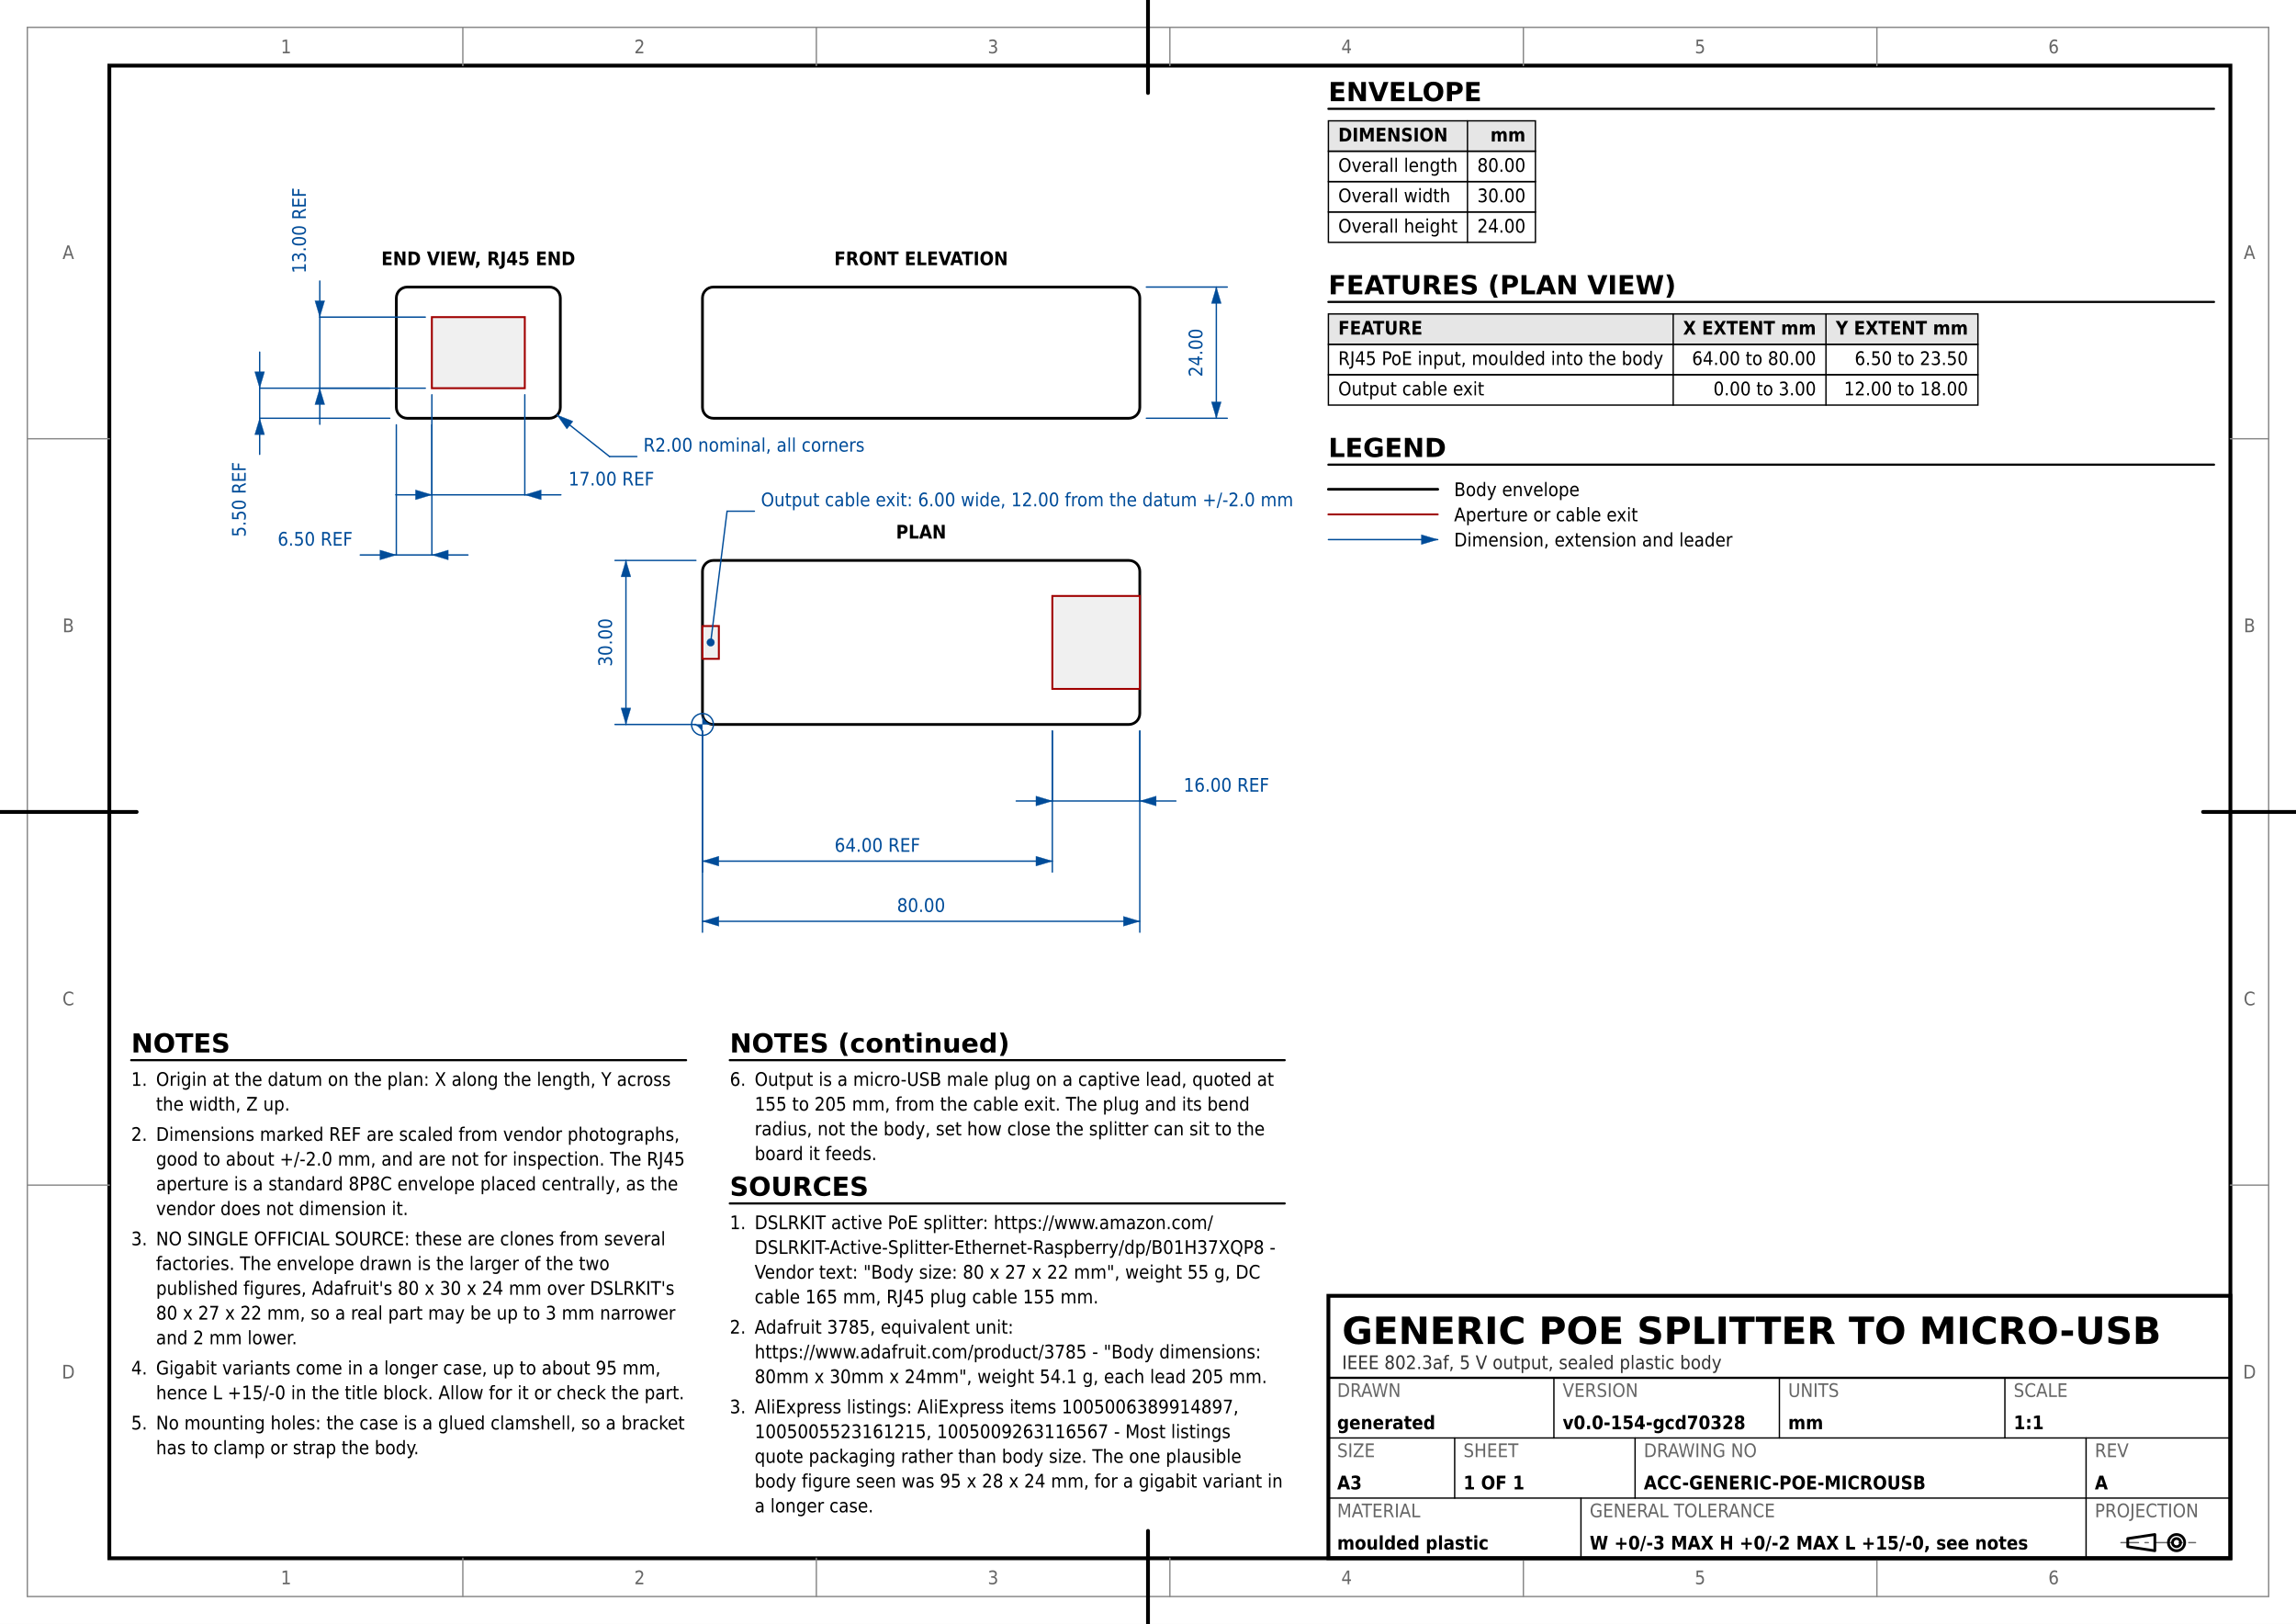
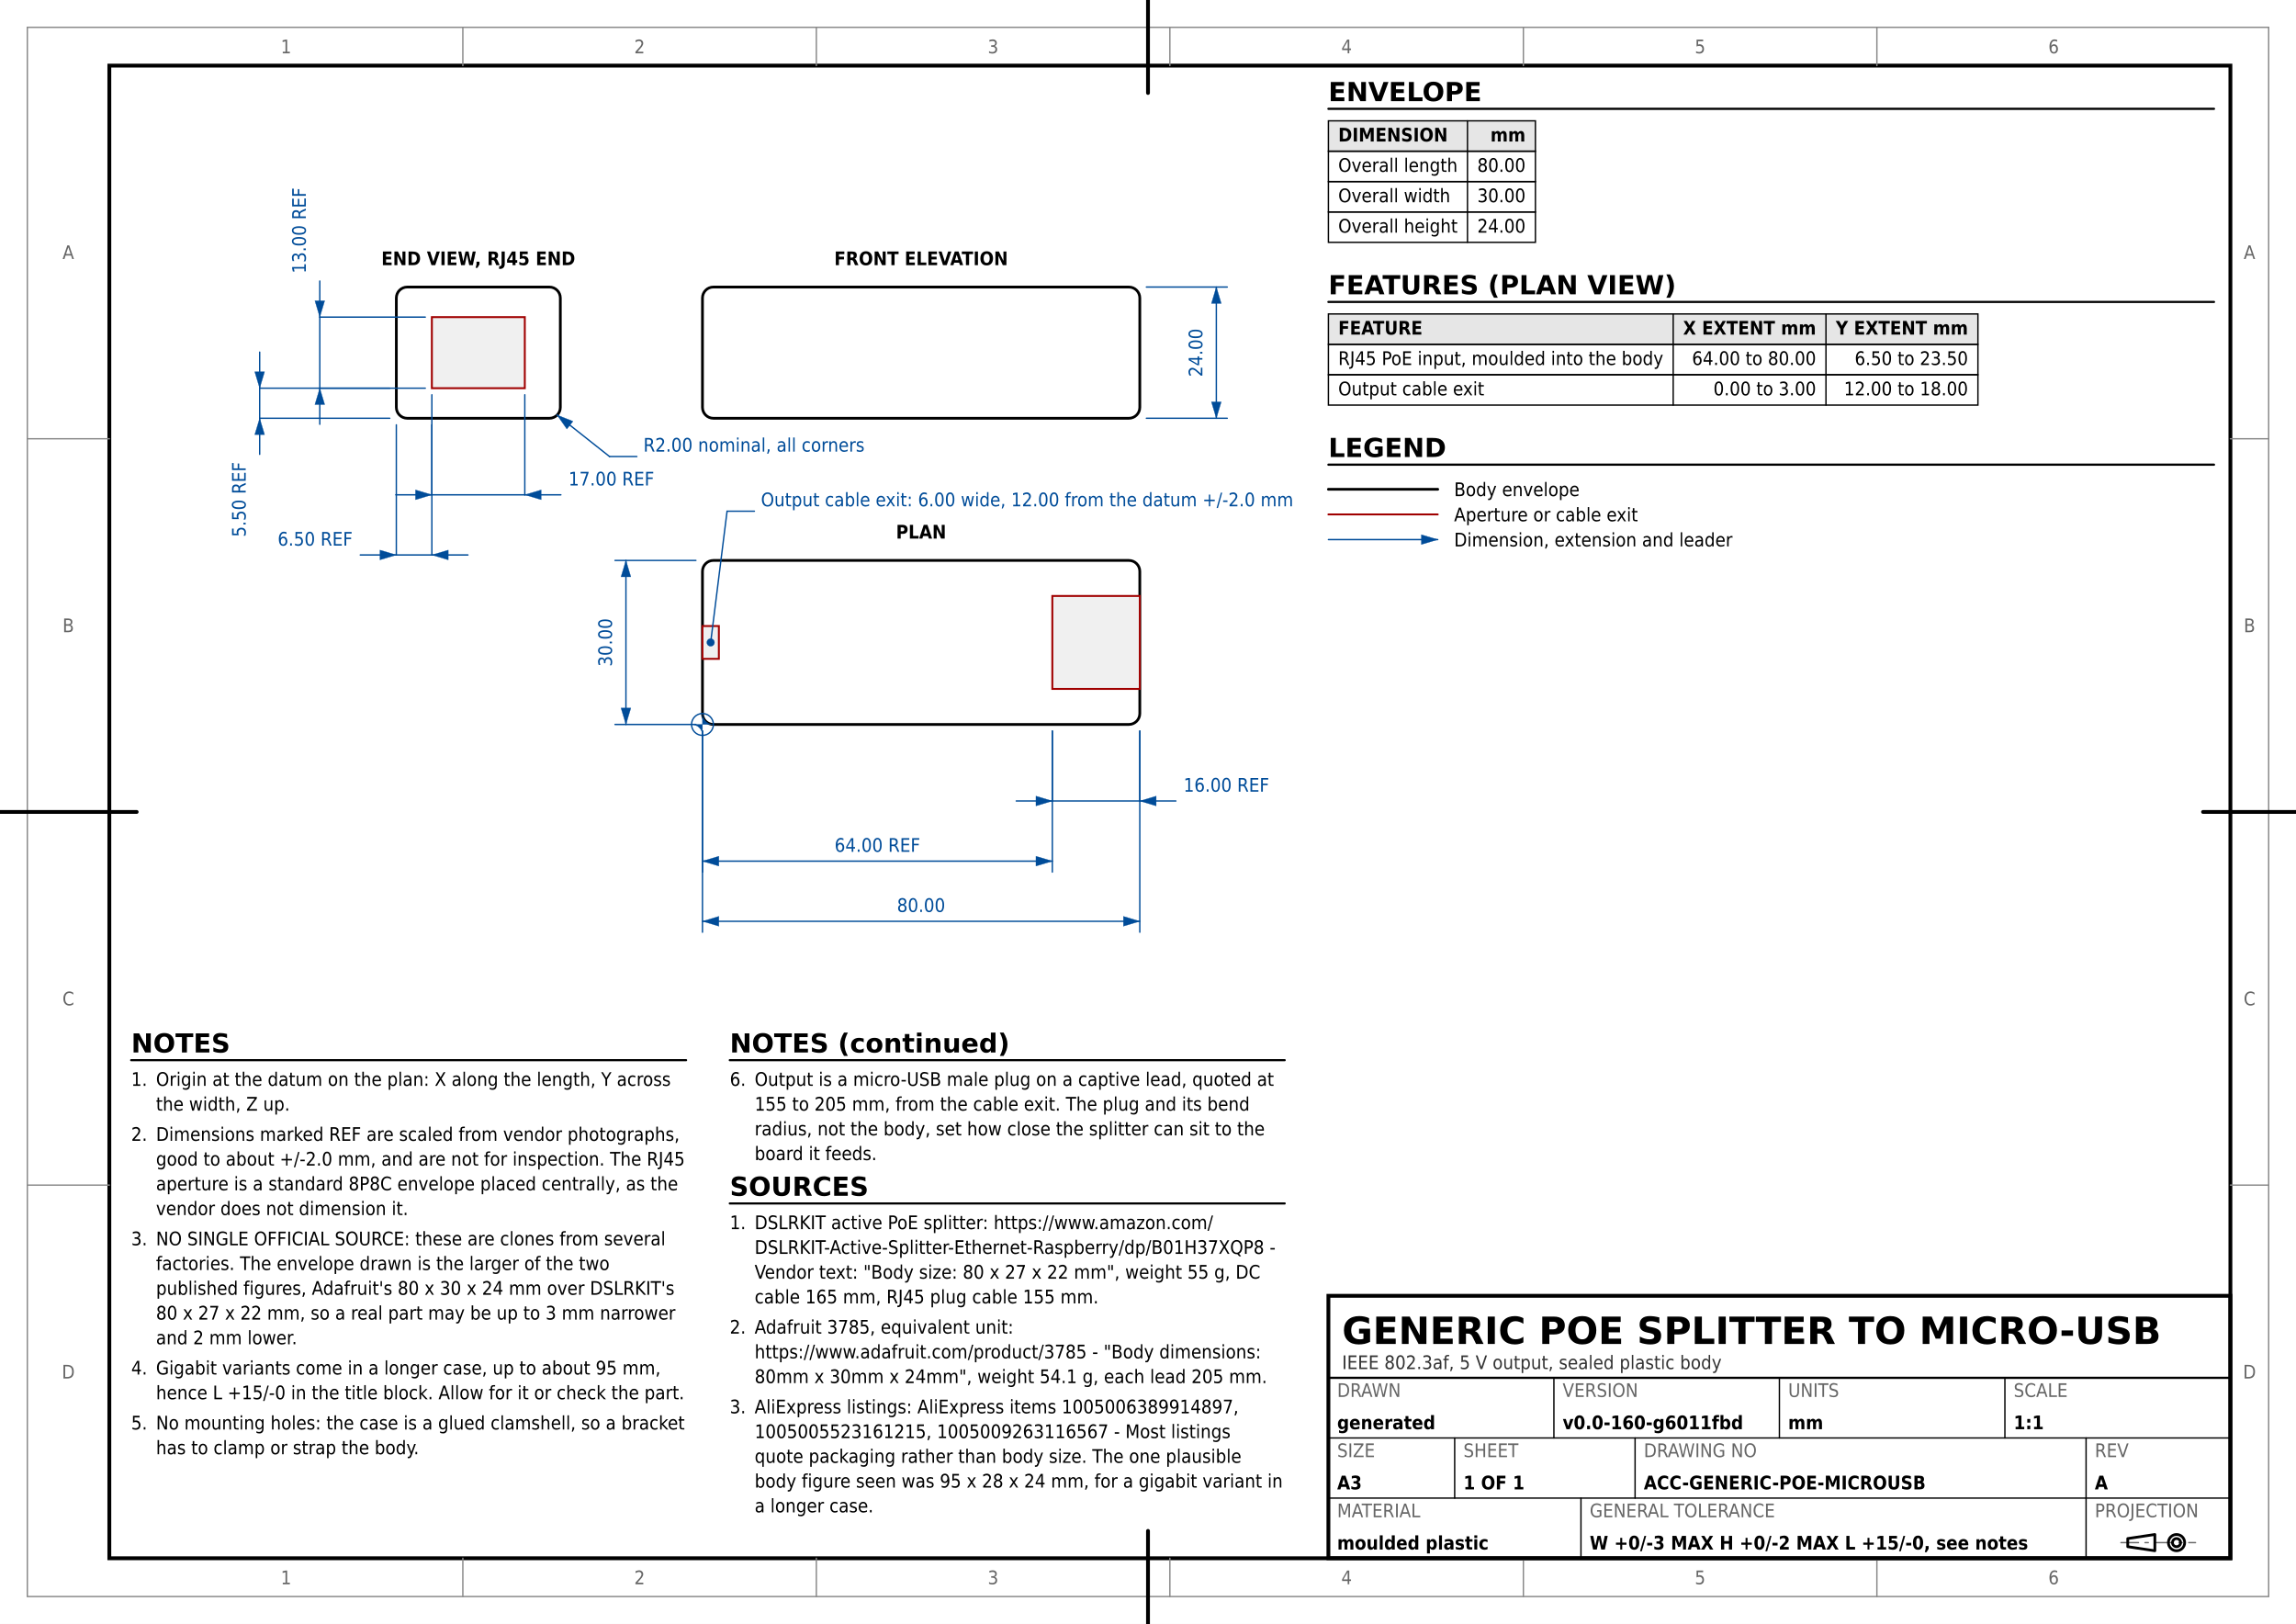
<svg xmlns="http://www.w3.org/2000/svg" version="1.1" width="420mm" height="297mm" viewBox="0 0 420 297">
  <rect width="100%" height="100%" fill="#ffffff" />
  <rect x="5" y="5" width="410" height="287" fill="none" stroke="#888888" stroke-width="0.25" />
  <rect x="20" y="12" width="388" height="273" fill="none" stroke="#000000" stroke-width="0.7" />
  <text x="52.333" y="289.75" font-family="DejaVu Sans Condensed, DejaVu Sans, Liberation Sans, sans-serif" font-size="3.429" fill="#666666" text-anchor="middle">1</text>
  <text x="52.333" y="9.75" font-family="DejaVu Sans Condensed, DejaVu Sans, Liberation Sans, sans-serif" font-size="3.429" fill="#666666" text-anchor="middle">1</text>
  <line x1="84.667" y1="292" x2="84.667" y2="285" stroke="#888888" stroke-width="0.25" stroke-linecap="round" />
  <line x1="84.667" y1="12" x2="84.667" y2="5" stroke="#888888" stroke-width="0.25" stroke-linecap="round" />
  <text x="117" y="289.75" font-family="DejaVu Sans Condensed, DejaVu Sans, Liberation Sans, sans-serif" font-size="3.429" fill="#666666" text-anchor="middle">2</text>
  <text x="117" y="9.75" font-family="DejaVu Sans Condensed, DejaVu Sans, Liberation Sans, sans-serif" font-size="3.429" fill="#666666" text-anchor="middle">2</text>
  <line x1="149.333" y1="292" x2="149.333" y2="285" stroke="#888888" stroke-width="0.25" stroke-linecap="round" />
  <line x1="149.333" y1="12" x2="149.333" y2="5" stroke="#888888" stroke-width="0.25" stroke-linecap="round" />
  <text x="181.667" y="289.75" font-family="DejaVu Sans Condensed, DejaVu Sans, Liberation Sans, sans-serif" font-size="3.429" fill="#666666" text-anchor="middle">3</text>
  <text x="181.667" y="9.75" font-family="DejaVu Sans Condensed, DejaVu Sans, Liberation Sans, sans-serif" font-size="3.429" fill="#666666" text-anchor="middle">3</text>
  <line x1="214" y1="292" x2="214" y2="285" stroke="#888888" stroke-width="0.25" stroke-linecap="round" />
  <line x1="214" y1="12" x2="214" y2="5" stroke="#888888" stroke-width="0.25" stroke-linecap="round" />
  <text x="246.333" y="289.75" font-family="DejaVu Sans Condensed, DejaVu Sans, Liberation Sans, sans-serif" font-size="3.429" fill="#666666" text-anchor="middle">4</text>
  <text x="246.333" y="9.75" font-family="DejaVu Sans Condensed, DejaVu Sans, Liberation Sans, sans-serif" font-size="3.429" fill="#666666" text-anchor="middle">4</text>
  <line x1="278.667" y1="292" x2="278.667" y2="285" stroke="#888888" stroke-width="0.25" stroke-linecap="round" />
  <line x1="278.667" y1="12" x2="278.667" y2="5" stroke="#888888" stroke-width="0.25" stroke-linecap="round" />
  <text x="311" y="289.75" font-family="DejaVu Sans Condensed, DejaVu Sans, Liberation Sans, sans-serif" font-size="3.429" fill="#666666" text-anchor="middle">5</text>
  <text x="311" y="9.75" font-family="DejaVu Sans Condensed, DejaVu Sans, Liberation Sans, sans-serif" font-size="3.429" fill="#666666" text-anchor="middle">5</text>
  <line x1="343.333" y1="292" x2="343.333" y2="285" stroke="#888888" stroke-width="0.25" stroke-linecap="round" />
  <line x1="343.333" y1="12" x2="343.333" y2="5" stroke="#888888" stroke-width="0.25" stroke-linecap="round" />
  <text x="375.667" y="289.75" font-family="DejaVu Sans Condensed, DejaVu Sans, Liberation Sans, sans-serif" font-size="3.429" fill="#666666" text-anchor="middle">6</text>
  <text x="375.667" y="9.75" font-family="DejaVu Sans Condensed, DejaVu Sans, Liberation Sans, sans-serif" font-size="3.429" fill="#666666" text-anchor="middle">6</text>
  <text x="12.5" y="252.125" font-family="DejaVu Sans Condensed, DejaVu Sans, Liberation Sans, sans-serif" font-size="3.429" fill="#666666" text-anchor="middle">D</text>
  <text x="411.5" y="252.125" font-family="DejaVu Sans Condensed, DejaVu Sans, Liberation Sans, sans-serif" font-size="3.429" fill="#666666" text-anchor="middle">D</text>
  <line x1="5" y1="216.75" x2="20" y2="216.75" stroke="#888888" stroke-width="0.25" stroke-linecap="round" />
  <line x1="408" y1="216.75" x2="415" y2="216.75" stroke="#888888" stroke-width="0.25" stroke-linecap="round" />
  <text x="12.5" y="183.875" font-family="DejaVu Sans Condensed, DejaVu Sans, Liberation Sans, sans-serif" font-size="3.429" fill="#666666" text-anchor="middle">C</text>
  <text x="411.5" y="183.875" font-family="DejaVu Sans Condensed, DejaVu Sans, Liberation Sans, sans-serif" font-size="3.429" fill="#666666" text-anchor="middle">C</text>
  <line x1="5" y1="148.5" x2="20" y2="148.5" stroke="#888888" stroke-width="0.25" stroke-linecap="round" />
  <line x1="408" y1="148.5" x2="415" y2="148.5" stroke="#888888" stroke-width="0.25" stroke-linecap="round" />
  <text x="12.5" y="115.625" font-family="DejaVu Sans Condensed, DejaVu Sans, Liberation Sans, sans-serif" font-size="3.429" fill="#666666" text-anchor="middle">B</text>
  <text x="411.5" y="115.625" font-family="DejaVu Sans Condensed, DejaVu Sans, Liberation Sans, sans-serif" font-size="3.429" fill="#666666" text-anchor="middle">B</text>
  <line x1="5" y1="80.25" x2="20" y2="80.25" stroke="#888888" stroke-width="0.25" stroke-linecap="round" />
  <line x1="408" y1="80.25" x2="415" y2="80.25" stroke="#888888" stroke-width="0.25" stroke-linecap="round" />
  <text x="12.5" y="47.375" font-family="DejaVu Sans Condensed, DejaVu Sans, Liberation Sans, sans-serif" font-size="3.429" fill="#666666" text-anchor="middle">A</text>
  <text x="411.5" y="47.375" font-family="DejaVu Sans Condensed, DejaVu Sans, Liberation Sans, sans-serif" font-size="3.429" fill="#666666" text-anchor="middle">A</text>
  <line x1="210" y1="297" x2="210" y2="280" stroke="#000000" stroke-width="0.7" stroke-linecap="round" />
  <line x1="210" y1="17" x2="210" y2="0" stroke="#000000" stroke-width="0.7" stroke-linecap="round" />
  <line x1="0" y1="148.5" x2="25" y2="148.5" stroke="#000000" stroke-width="0.7" stroke-linecap="round" />
  <line x1="403" y1="148.5" x2="420" y2="148.5" stroke="#000000" stroke-width="0.7" stroke-linecap="round" />
  <rect x="128.5" y="52.5" width="80" height="24" fill="none" stroke="#000000" stroke-width="0.5" rx="2" ry="2" />
  <rect x="128.5" y="102.5" width="80" height="30" fill="none" stroke="#000000" stroke-width="0.5" rx="2" ry="2" />
  <rect x="72.5" y="52.5" width="30" height="24" fill="none" stroke="#000000" stroke-width="0.5" rx="2" ry="2" />
  <text x="168.5" y="48.5" font-family="DejaVu Sans Condensed, DejaVu Sans, Liberation Sans, sans-serif" font-size="3.429" fill="#000000" text-anchor="middle" font-weight="bold">FRONT ELEVATION</text>
  <text x="168.5" y="98.5" font-family="DejaVu Sans Condensed, DejaVu Sans, Liberation Sans, sans-serif" font-size="3.429" fill="#000000" text-anchor="middle" font-weight="bold">PLAN</text>
  <text x="87.5" y="48.5" font-family="DejaVu Sans Condensed, DejaVu Sans, Liberation Sans, sans-serif" font-size="3.429" fill="#000000" text-anchor="middle" font-weight="bold">END VIEW, RJ45 END</text>
  <rect x="192.5" y="109" width="16" height="17" fill="#f0f0f0" stroke="#a00000" stroke-width="0.35" />
  <rect x="79" y="58" width="17" height="13" fill="#f0f0f0" stroke="#a00000" stroke-width="0.35" />
  <line x1="79" y1="72.2" x2="79" y2="90.5" stroke="#004c99" stroke-width="0.25" stroke-linecap="round" />
  <line x1="96" y1="72.2" x2="96" y2="90.5" stroke="#004c99" stroke-width="0.25" stroke-linecap="round" />
  <line x1="79" y1="90.5" x2="96" y2="90.5" stroke="#004c99" stroke-width="0.25" stroke-linecap="round" />
  <polygon points="79,90.5 76,89.6 76,91.4" fill="#004c99" stroke="#004c99" stroke-width="0.05" stroke-linejoin="round" />
  <polygon points="96,90.5 99,91.4 99,89.6" fill="#004c99" stroke="#004c99" stroke-width="0.05" stroke-linejoin="round" />
  <line x1="72.4" y1="90.5" x2="79" y2="90.5" stroke="#004c99" stroke-width="0.25" stroke-linecap="round" />
  <line x1="96" y1="90.5" x2="102.6" y2="90.5" stroke="#004c99" stroke-width="0.25" stroke-linecap="round" />
  <text x="104" y="88.791" font-family="DejaVu Sans Condensed, DejaVu Sans, Liberation Sans, sans-serif" font-size="3.429" fill="#004c99" text-anchor="start">17.00 REF</text>
  <line x1="72.5" y1="77.7" x2="72.5" y2="101.5" stroke="#004c99" stroke-width="0.25" stroke-linecap="round" />
  <line x1="79" y1="77.7" x2="79" y2="101.5" stroke="#004c99" stroke-width="0.25" stroke-linecap="round" />
  <line x1="72.5" y1="101.5" x2="79" y2="101.5" stroke="#004c99" stroke-width="0.25" stroke-linecap="round" />
  <polygon points="72.5,101.5 69.5,100.6 69.5,102.4" fill="#004c99" stroke="#004c99" stroke-width="0.05" stroke-linejoin="round" />
  <polygon points="79,101.5 82,102.4 82,100.6" fill="#004c99" stroke="#004c99" stroke-width="0.05" stroke-linejoin="round" />
  <line x1="65.9" y1="101.5" x2="72.5" y2="101.5" stroke="#004c99" stroke-width="0.25" stroke-linecap="round" />
  <line x1="79" y1="101.5" x2="85.6" y2="101.5" stroke="#004c99" stroke-width="0.25" stroke-linecap="round" />
  <text x="64.5" y="99.791" font-family="DejaVu Sans Condensed, DejaVu Sans, Liberation Sans, sans-serif" font-size="3.429" fill="#004c99" text-anchor="end">6.50 REF</text>
  <line x1="77.8" y1="71" x2="58.5" y2="71" stroke="#004c99" stroke-width="0.25" stroke-linecap="round" />
  <line x1="77.8" y1="58" x2="58.5" y2="58" stroke="#004c99" stroke-width="0.25" stroke-linecap="round" />
  <line x1="58.5" y1="71" x2="58.5" y2="58" stroke="#004c99" stroke-width="0.25" stroke-linecap="round" />
  <polygon points="58.5,71 57.6,74 59.4,74" fill="#004c99" stroke="#004c99" stroke-width="0.05" stroke-linejoin="round" />
  <polygon points="58.5,58 59.4,55 57.6,55" fill="#004c99" stroke="#004c99" stroke-width="0.05" stroke-linejoin="round" />
  <line x1="58.5" y1="77.6" x2="58.5" y2="71" stroke="#004c99" stroke-width="0.25" stroke-linecap="round" />
  <line x1="58.5" y1="58" x2="58.5" y2="51.4" stroke="#004c99" stroke-width="0.25" stroke-linecap="round" />
  <text x="55.945" y="50" font-family="DejaVu Sans Condensed, DejaVu Sans, Liberation Sans, sans-serif" font-size="3.429" fill="#004c99" text-anchor="start" transform="rotate(-90 55.9453 50)">13.00 REF</text>
  <line x1="71.3" y1="76.5" x2="47.5" y2="76.5" stroke="#004c99" stroke-width="0.25" stroke-linecap="round" />
  <line x1="71.3" y1="71" x2="47.5" y2="71" stroke="#004c99" stroke-width="0.25" stroke-linecap="round" />
  <line x1="47.5" y1="76.5" x2="47.5" y2="71" stroke="#004c99" stroke-width="0.25" stroke-linecap="round" />
  <polygon points="47.5,76.5 46.6,79.5 48.4,79.5" fill="#004c99" stroke="#004c99" stroke-width="0.05" stroke-linejoin="round" />
  <polygon points="47.5,71 48.4,68 46.6,68" fill="#004c99" stroke="#004c99" stroke-width="0.05" stroke-linejoin="round" />
  <line x1="47.5" y1="83.1" x2="47.5" y2="76.5" stroke="#004c99" stroke-width="0.25" stroke-linecap="round" />
  <line x1="47.5" y1="71" x2="47.5" y2="64.4" stroke="#004c99" stroke-width="0.25" stroke-linecap="round" />
  <text x="44.945" y="84.5" font-family="DejaVu Sans Condensed, DejaVu Sans, Liberation Sans, sans-serif" font-size="3.429" fill="#004c99" text-anchor="end" transform="rotate(-90 44.9453 84.5)">5.50 REF</text>
  <line x1="192.5" y1="133.7" x2="192.5" y2="146.5" stroke="#004c99" stroke-width="0.25" stroke-linecap="round" />
  <line x1="208.5" y1="133.7" x2="208.5" y2="146.5" stroke="#004c99" stroke-width="0.25" stroke-linecap="round" />
  <line x1="192.5" y1="146.5" x2="208.5" y2="146.5" stroke="#004c99" stroke-width="0.25" stroke-linecap="round" />
  <polygon points="192.5,146.5 189.5,145.6 189.5,147.4" fill="#004c99" stroke="#004c99" stroke-width="0.05" stroke-linejoin="round" />
  <polygon points="208.5,146.5 211.5,147.4 211.5,145.6" fill="#004c99" stroke="#004c99" stroke-width="0.05" stroke-linejoin="round" />
  <line x1="185.9" y1="146.5" x2="192.5" y2="146.5" stroke="#004c99" stroke-width="0.25" stroke-linecap="round" />
  <line x1="208.5" y1="146.5" x2="215.1" y2="146.5" stroke="#004c99" stroke-width="0.25" stroke-linecap="round" />
  <text x="216.5" y="144.791" font-family="DejaVu Sans Condensed, DejaVu Sans, Liberation Sans, sans-serif" font-size="3.429" fill="#004c99" text-anchor="start">16.00 REF</text>
  <line x1="128.5" y1="133.7" x2="128.5" y2="159.5" stroke="#004c99" stroke-width="0.25" stroke-linecap="round" />
  <line x1="192.5" y1="133.7" x2="192.5" y2="159.5" stroke="#004c99" stroke-width="0.25" stroke-linecap="round" />
  <line x1="128.5" y1="157.5" x2="192.5" y2="157.5" stroke="#004c99" stroke-width="0.25" stroke-linecap="round" />
  <polygon points="128.5,157.5 131.5,158.4 131.5,156.6" fill="#004c99" stroke="#004c99" stroke-width="0.05" stroke-linejoin="round" />
  <polygon points="192.5,157.5 189.5,156.6 189.5,158.4" fill="#004c99" stroke="#004c99" stroke-width="0.05" stroke-linejoin="round" />
  <text x="160.5" y="155.791" font-family="DejaVu Sans Condensed, DejaVu Sans, Liberation Sans, sans-serif" font-size="3.429" fill="#004c99" text-anchor="middle">64.00 REF</text>
  <rect x="128.5" y="114.5" width="3" height="6" fill="#f0f0f0" stroke="#a00000" stroke-width="0.35" />
  <circle cx="130" cy="117.5" r="0.7" fill="#004c99" stroke="#004c99" stroke-width="0.05" />
  <line x1="130" y1="117.5" x2="133" y2="93.5" stroke="#004c99" stroke-width="0.25" stroke-linecap="round" />
  <line x1="133" y1="93.5" x2="138" y2="93.5" stroke="#004c99" stroke-width="0.25" stroke-linecap="round" />
  <text x="139.2" y="92.6" font-family="DejaVu Sans Condensed, DejaVu Sans, Liberation Sans, sans-serif" font-size="3.429" fill="#004c99" text-anchor="start">Output cable exit: 6.00 wide, 12.00 from the datum +/-2.0 mm</text>
  <line x1="128.5" y1="133.7" x2="128.5" y2="170.5" stroke="#004c99" stroke-width="0.25" stroke-linecap="round" />
  <line x1="208.5" y1="133.7" x2="208.5" y2="170.5" stroke="#004c99" stroke-width="0.25" stroke-linecap="round" />
  <line x1="128.5" y1="168.5" x2="208.5" y2="168.5" stroke="#004c99" stroke-width="0.25" stroke-linecap="round" />
  <polygon points="128.5,168.5 131.5,169.4 131.5,167.6" fill="#004c99" stroke="#004c99" stroke-width="0.05" stroke-linejoin="round" />
  <polygon points="208.5,168.5 205.5,167.6 205.5,169.4" fill="#004c99" stroke="#004c99" stroke-width="0.05" stroke-linejoin="round" />
  <text x="168.5" y="166.791" font-family="DejaVu Sans Condensed, DejaVu Sans, Liberation Sans, sans-serif" font-size="3.429" fill="#004c99" text-anchor="middle">80.00</text>
  <line x1="127.3" y1="132.5" x2="112.5" y2="132.5" stroke="#004c99" stroke-width="0.25" stroke-linecap="round" />
  <line x1="127.3" y1="102.5" x2="112.5" y2="102.5" stroke="#004c99" stroke-width="0.25" stroke-linecap="round" />
  <line x1="114.5" y1="132.5" x2="114.5" y2="102.5" stroke="#004c99" stroke-width="0.25" stroke-linecap="round" />
  <polygon points="114.5,132.5 115.4,129.5 113.6,129.5" fill="#004c99" stroke="#004c99" stroke-width="0.05" stroke-linejoin="round" />
  <polygon points="114.5,102.5 113.6,105.5 115.4,105.5" fill="#004c99" stroke="#004c99" stroke-width="0.05" stroke-linejoin="round" />
  <text x="111.945" y="117.5" font-family="DejaVu Sans Condensed, DejaVu Sans, Liberation Sans, sans-serif" font-size="3.429" fill="#004c99" text-anchor="middle" transform="rotate(-90 111.9453 117.5)">30.00</text>
  <line x1="209.7" y1="76.5" x2="224.5" y2="76.5" stroke="#004c99" stroke-width="0.25" stroke-linecap="round" />
  <line x1="209.7" y1="52.5" x2="224.5" y2="52.5" stroke="#004c99" stroke-width="0.25" stroke-linecap="round" />
  <line x1="222.5" y1="76.5" x2="222.5" y2="52.5" stroke="#004c99" stroke-width="0.25" stroke-linecap="round" />
  <polygon points="222.5,76.5 223.4,73.5 221.6,73.5" fill="#004c99" stroke="#004c99" stroke-width="0.05" stroke-linejoin="round" />
  <polygon points="222.5,52.5 221.6,55.5 223.4,55.5" fill="#004c99" stroke="#004c99" stroke-width="0.05" stroke-linejoin="round" />
  <text x="219.945" y="64.5" font-family="DejaVu Sans Condensed, DejaVu Sans, Liberation Sans, sans-serif" font-size="3.429" fill="#004c99" text-anchor="middle" transform="rotate(-90 219.9453 64.5)">24.00</text>
  <polygon points="101.9,75.9 103.694,78.468 104.811,77.056" fill="#004c99" stroke="#004c99" stroke-width="0.05" stroke-linejoin="round" />
  <line x1="101.9" y1="75.9" x2="111.5" y2="83.5" stroke="#004c99" stroke-width="0.25" stroke-linecap="round" />
  <line x1="111.5" y1="83.5" x2="116.5" y2="83.5" stroke="#004c99" stroke-width="0.25" stroke-linecap="round" />
  <text x="117.7" y="82.6" font-family="DejaVu Sans Condensed, DejaVu Sans, Liberation Sans, sans-serif" font-size="3.429" fill="#004c99" text-anchor="start">R2.00 nominal, all corners</text>
  <circle cx="128.5" cy="132.5" r="2" fill="none" stroke="#004c99" stroke-width="0.25" />
  <path d="M 128.5 132.5 L 130.5 132.5 A 2.0 2.0 0 0 1 128.5 130.5 Z" fill="#004c99" stroke="#004c99" stroke-width="0.05" stroke-linejoin="round" stroke-linecap="round" />
  <path d="M 128.5 132.5 L 126.5 132.5 A 2.0 2.0 0 0 1 128.5 134.5 Z" fill="#004c99" stroke="#004c99" stroke-width="0.05" stroke-linejoin="round" stroke-linecap="round" />
  <text x="243" y="18.5" font-family="DejaVu Sans, Liberation Sans, sans-serif" font-size="4.801" fill="#000000" text-anchor="start" font-weight="bold">ENVELOPE</text>
  <line x1="243" y1="19.9" x2="405" y2="19.9" stroke="#000000" stroke-width="0.4" stroke-linecap="round" />
  <rect x="243" y="22.1" width="37.87" height="5.556" fill="#e6e6e6" stroke="#000000" stroke-width="0.25" />
  <text x="244.8" y="25.878" font-family="DejaVu Sans Condensed, DejaVu Sans, Liberation Sans, sans-serif" font-size="3.429" fill="#000000" text-anchor="start" font-weight="bold">DIMENSION</text>
  <text x="279.07" y="25.878" font-family="DejaVu Sans Condensed, DejaVu Sans, Liberation Sans, sans-serif" font-size="3.429" fill="#000000" text-anchor="end" font-weight="bold">mm</text>
  <rect x="243" y="27.656" width="37.87" height="5.556" fill="none" stroke="#000000" stroke-width="0.25" />
  <text x="244.8" y="31.433" font-family="DejaVu Sans Condensed, DejaVu Sans, Liberation Sans, sans-serif" font-size="3.429" fill="#000000" text-anchor="start">Overall length</text>
  <text x="279.07" y="31.433" font-family="DejaVu Sans Condensed, DejaVu Sans, Liberation Sans, sans-serif" font-size="3.429" fill="#000000" text-anchor="end">80.00</text>
  <rect x="243" y="33.211" width="37.87" height="5.556" fill="none" stroke="#000000" stroke-width="0.25" />
  <text x="244.8" y="36.989" font-family="DejaVu Sans Condensed, DejaVu Sans, Liberation Sans, sans-serif" font-size="3.429" fill="#000000" text-anchor="start">Overall width</text>
  <text x="279.07" y="36.989" font-family="DejaVu Sans Condensed, DejaVu Sans, Liberation Sans, sans-serif" font-size="3.429" fill="#000000" text-anchor="end">30.00</text>
  <rect x="243" y="38.767" width="37.87" height="5.556" fill="none" stroke="#000000" stroke-width="0.25" />
  <text x="244.8" y="42.544" font-family="DejaVu Sans Condensed, DejaVu Sans, Liberation Sans, sans-serif" font-size="3.429" fill="#000000" text-anchor="start">Overall height</text>
  <text x="279.07" y="42.544" font-family="DejaVu Sans Condensed, DejaVu Sans, Liberation Sans, sans-serif" font-size="3.429" fill="#000000" text-anchor="end">24.00</text>
  <line x1="268.441" y1="22.1" x2="268.441" y2="44.322" stroke="#000000" stroke-width="0.25" stroke-linecap="round" />
  <text x="243" y="53.822" font-family="DejaVu Sans, Liberation Sans, sans-serif" font-size="4.801" fill="#000000" text-anchor="start" font-weight="bold">FEATURES (PLAN VIEW)</text>
  <line x1="243" y1="55.222" x2="405" y2="55.222" stroke="#000000" stroke-width="0.4" stroke-linecap="round" />
  <rect x="243" y="57.422" width="118.816" height="5.556" fill="#e6e6e6" stroke="#000000" stroke-width="0.25" />
  <text x="244.8" y="61.2" font-family="DejaVu Sans Condensed, DejaVu Sans, Liberation Sans, sans-serif" font-size="3.429" fill="#000000" text-anchor="start" font-weight="bold">FEATURE</text>
  <text x="332.218" y="61.2" font-family="DejaVu Sans Condensed, DejaVu Sans, Liberation Sans, sans-serif" font-size="3.429" fill="#000000" text-anchor="end" font-weight="bold">X EXTENT mm</text>
  <text x="360.016" y="61.2" font-family="DejaVu Sans Condensed, DejaVu Sans, Liberation Sans, sans-serif" font-size="3.429" fill="#000000" text-anchor="end" font-weight="bold">Y EXTENT mm</text>
  <rect x="243" y="62.978" width="118.816" height="5.556" fill="none" stroke="#000000" stroke-width="0.25" />
  <text x="244.8" y="66.756" font-family="DejaVu Sans Condensed, DejaVu Sans, Liberation Sans, sans-serif" font-size="3.429" fill="#000000" text-anchor="start">RJ45 PoE input, moulded into the body</text>
  <text x="332.218" y="66.756" font-family="DejaVu Sans Condensed, DejaVu Sans, Liberation Sans, sans-serif" font-size="3.429" fill="#000000" text-anchor="end">64.00 to 80.00</text>
  <text x="360.016" y="66.756" font-family="DejaVu Sans Condensed, DejaVu Sans, Liberation Sans, sans-serif" font-size="3.429" fill="#000000" text-anchor="end">6.50 to 23.50</text>
  <rect x="243" y="68.533" width="118.816" height="5.556" fill="none" stroke="#000000" stroke-width="0.25" />
  <text x="244.8" y="72.311" font-family="DejaVu Sans Condensed, DejaVu Sans, Liberation Sans, sans-serif" font-size="3.429" fill="#000000" text-anchor="start">Output cable exit</text>
  <text x="332.218" y="72.311" font-family="DejaVu Sans Condensed, DejaVu Sans, Liberation Sans, sans-serif" font-size="3.429" fill="#000000" text-anchor="end">0.00 to 3.00</text>
  <text x="360.016" y="72.311" font-family="DejaVu Sans Condensed, DejaVu Sans, Liberation Sans, sans-serif" font-size="3.429" fill="#000000" text-anchor="end">12.00 to 18.00</text>
  <line x1="306.074" y1="57.422" x2="306.074" y2="74.089" stroke="#000000" stroke-width="0.25" stroke-linecap="round" />
  <line x1="334.018" y1="57.422" x2="334.018" y2="74.089" stroke="#000000" stroke-width="0.25" stroke-linecap="round" />
  <text x="243" y="83.589" font-family="DejaVu Sans, Liberation Sans, sans-serif" font-size="4.801" fill="#000000" text-anchor="start" font-weight="bold">LEGEND</text>
  <line x1="243" y1="84.989" x2="405" y2="84.989" stroke="#000000" stroke-width="0.4" stroke-linecap="round" />
  <line x1="243" y1="89.489" x2="263" y2="89.489" stroke="#000000" stroke-width="0.5" stroke-linecap="round" />
  <text x="266" y="90.739" font-family="DejaVu Sans Condensed, DejaVu Sans, Liberation Sans, sans-serif" font-size="3.429" fill="#000000" text-anchor="start">Body envelope</text>
  <line x1="243" y1="94.089" x2="263" y2="94.089" stroke="#a00000" stroke-width="0.35" stroke-linecap="round" />
  <text x="266" y="95.339" font-family="DejaVu Sans Condensed, DejaVu Sans, Liberation Sans, sans-serif" font-size="3.429" fill="#000000" text-anchor="start">Aperture or cable exit</text>
  <line x1="243" y1="98.689" x2="263" y2="98.689" stroke="#004c99" stroke-width="0.25" stroke-linecap="round" />
  <polygon points="263,98.689 260,97.789 260,99.589" fill="#004c99" stroke="#004c99" stroke-width="0.05" stroke-linejoin="round" />
  <text x="266" y="99.939" font-family="DejaVu Sans Condensed, DejaVu Sans, Liberation Sans, sans-serif" font-size="3.429" fill="#000000" text-anchor="start">Dimension, extension and leader</text>
  <text x="24" y="192.5" font-family="DejaVu Sans, Liberation Sans, sans-serif" font-size="4.801" fill="#000000" text-anchor="start" font-weight="bold">NOTES</text>
  <line x1="24" y1="193.9" x2="125.5" y2="193.9" stroke="#000000" stroke-width="0.4" stroke-linecap="round" />
  <text x="24" y="198.6" font-family="DejaVu Sans Condensed, DejaVu Sans, Liberation Sans, sans-serif" font-size="3.429" fill="#000000" text-anchor="start">1.</text>
  <text x="28.542" y="198.6" font-family="DejaVu Sans Condensed, DejaVu Sans, Liberation Sans, sans-serif" font-size="3.429" fill="#000000" text-anchor="start">Origin at the datum on the plan: X along the length, Y across</text>
  <text x="28.542" y="203.127" font-family="DejaVu Sans Condensed, DejaVu Sans, Liberation Sans, sans-serif" font-size="3.429" fill="#000000" text-anchor="start">the width, Z up.</text>
  <text x="24" y="208.654" font-family="DejaVu Sans Condensed, DejaVu Sans, Liberation Sans, sans-serif" font-size="3.429" fill="#000000" text-anchor="start">2.</text>
  <text x="28.542" y="208.654" font-family="DejaVu Sans Condensed, DejaVu Sans, Liberation Sans, sans-serif" font-size="3.429" fill="#000000" text-anchor="start">Dimensions marked REF are scaled from vendor photographs,</text>
  <text x="28.542" y="213.18" font-family="DejaVu Sans Condensed, DejaVu Sans, Liberation Sans, sans-serif" font-size="3.429" fill="#000000" text-anchor="start">good to about +/-2.0 mm, and are not for inspection. The RJ45</text>
  <text x="28.542" y="217.707" font-family="DejaVu Sans Condensed, DejaVu Sans, Liberation Sans, sans-serif" font-size="3.429" fill="#000000" text-anchor="start">aperture is a standard 8P8C envelope placed centrally, as the</text>
  <text x="28.542" y="222.234" font-family="DejaVu Sans Condensed, DejaVu Sans, Liberation Sans, sans-serif" font-size="3.429" fill="#000000" text-anchor="start">vendor does not dimension it.</text>
  <text x="24" y="227.761" font-family="DejaVu Sans Condensed, DejaVu Sans, Liberation Sans, sans-serif" font-size="3.429" fill="#000000" text-anchor="start">3.</text>
  <text x="28.542" y="227.761" font-family="DejaVu Sans Condensed, DejaVu Sans, Liberation Sans, sans-serif" font-size="3.429" fill="#000000" text-anchor="start">NO SINGLE OFFICIAL SOURCE: these are clones from several</text>
  <text x="28.542" y="232.287" font-family="DejaVu Sans Condensed, DejaVu Sans, Liberation Sans, sans-serif" font-size="3.429" fill="#000000" text-anchor="start">factories. The envelope drawn is the larger of the two</text>
  <text x="28.542" y="236.814" font-family="DejaVu Sans Condensed, DejaVu Sans, Liberation Sans, sans-serif" font-size="3.429" fill="#000000" text-anchor="start">published figures, Adafruit's 80 x 30 x 24 mm over DSLRKIT's</text>
  <text x="28.542" y="241.341" font-family="DejaVu Sans Condensed, DejaVu Sans, Liberation Sans, sans-serif" font-size="3.429" fill="#000000" text-anchor="start">80 x 27 x 22 mm, so a real part may be up to 3 mm narrower</text>
  <text x="28.542" y="245.868" font-family="DejaVu Sans Condensed, DejaVu Sans, Liberation Sans, sans-serif" font-size="3.429" fill="#000000" text-anchor="start">and 2 mm lower.</text>
  <text x="24" y="251.394" font-family="DejaVu Sans Condensed, DejaVu Sans, Liberation Sans, sans-serif" font-size="3.429" fill="#000000" text-anchor="start">4.</text>
  <text x="28.542" y="251.394" font-family="DejaVu Sans Condensed, DejaVu Sans, Liberation Sans, sans-serif" font-size="3.429" fill="#000000" text-anchor="start">Gigabit variants come in a longer case, up to about 95 mm,</text>
  <text x="28.542" y="255.921" font-family="DejaVu Sans Condensed, DejaVu Sans, Liberation Sans, sans-serif" font-size="3.429" fill="#000000" text-anchor="start">hence L +15/-0 in the title block. Allow for it or check the part.</text>
  <text x="24" y="261.448" font-family="DejaVu Sans Condensed, DejaVu Sans, Liberation Sans, sans-serif" font-size="3.429" fill="#000000" text-anchor="start">5.</text>
  <text x="28.542" y="261.448" font-family="DejaVu Sans Condensed, DejaVu Sans, Liberation Sans, sans-serif" font-size="3.429" fill="#000000" text-anchor="start">No mounting holes: the case is a glued clamshell, so a bracket</text>
  <text x="28.542" y="265.974" font-family="DejaVu Sans Condensed, DejaVu Sans, Liberation Sans, sans-serif" font-size="3.429" fill="#000000" text-anchor="start">has to clamp or strap the body.</text>
  <text x="133.5" y="192.5" font-family="DejaVu Sans, Liberation Sans, sans-serif" font-size="4.801" fill="#000000" text-anchor="start" font-weight="bold">NOTES (continued)</text>
  <line x1="133.5" y1="193.9" x2="235" y2="193.9" stroke="#000000" stroke-width="0.4" stroke-linecap="round" />
  <text x="133.5" y="198.6" font-family="DejaVu Sans Condensed, DejaVu Sans, Liberation Sans, sans-serif" font-size="3.429" fill="#000000" text-anchor="start">6.</text>
  <text x="138.042" y="198.6" font-family="DejaVu Sans Condensed, DejaVu Sans, Liberation Sans, sans-serif" font-size="3.429" fill="#000000" text-anchor="start">Output is a micro-USB male plug on a captive lead, quoted at</text>
  <text x="138.042" y="203.127" font-family="DejaVu Sans Condensed, DejaVu Sans, Liberation Sans, sans-serif" font-size="3.429" fill="#000000" text-anchor="start">155 to 205 mm, from the cable exit. The plug and its bend</text>
  <text x="138.042" y="207.654" font-family="DejaVu Sans Condensed, DejaVu Sans, Liberation Sans, sans-serif" font-size="3.429" fill="#000000" text-anchor="start">radius, not the body, set how close the splitter can sit to the</text>
  <text x="138.042" y="212.18" font-family="DejaVu Sans Condensed, DejaVu Sans, Liberation Sans, sans-serif" font-size="3.429" fill="#000000" text-anchor="start">board it feeds.</text>
  <text x="133.5" y="218.707" font-family="DejaVu Sans, Liberation Sans, sans-serif" font-size="4.801" fill="#000000" text-anchor="start" font-weight="bold">SOURCES</text>
  <line x1="133.5" y1="220.107" x2="235" y2="220.107" stroke="#000000" stroke-width="0.4" stroke-linecap="round" />
  <text x="133.5" y="224.807" font-family="DejaVu Sans Condensed, DejaVu Sans, Liberation Sans, sans-serif" font-size="3.429" fill="#000000" text-anchor="start">1.</text>
  <text x="138.042" y="224.807" font-family="DejaVu Sans Condensed, DejaVu Sans, Liberation Sans, sans-serif" font-size="3.429" fill="#000000" text-anchor="start">DSLRKIT active PoE splitter: https://www.amazon.com/</text>
  <text x="138.042" y="229.334" font-family="DejaVu Sans Condensed, DejaVu Sans, Liberation Sans, sans-serif" font-size="3.429" fill="#000000" text-anchor="start">DSLRKIT-Active-Splitter-Ethernet-Raspberry/dp/B01H37XQP8 -</text>
  <text x="138.042" y="233.861" font-family="DejaVu Sans Condensed, DejaVu Sans, Liberation Sans, sans-serif" font-size="3.429" fill="#000000" text-anchor="start">Vendor text: "Body size: 80 x 27 x 22 mm", weight 55 g, DC</text>
  <text x="138.042" y="238.387" font-family="DejaVu Sans Condensed, DejaVu Sans, Liberation Sans, sans-serif" font-size="3.429" fill="#000000" text-anchor="start">cable 165 mm, RJ45 plug cable 155 mm.</text>
  <text x="133.5" y="243.914" font-family="DejaVu Sans Condensed, DejaVu Sans, Liberation Sans, sans-serif" font-size="3.429" fill="#000000" text-anchor="start">2.</text>
  <text x="138.042" y="243.914" font-family="DejaVu Sans Condensed, DejaVu Sans, Liberation Sans, sans-serif" font-size="3.429" fill="#000000" text-anchor="start">Adafruit 3785, equivalent unit:</text>
  <text x="138.042" y="248.441" font-family="DejaVu Sans Condensed, DejaVu Sans, Liberation Sans, sans-serif" font-size="3.429" fill="#000000" text-anchor="start">https://www.adafruit.com/product/3785 - "Body dimensions:</text>
  <text x="138.042" y="252.968" font-family="DejaVu Sans Condensed, DejaVu Sans, Liberation Sans, sans-serif" font-size="3.429" fill="#000000" text-anchor="start">80mm x 30mm x 24mm", weight 54.1 g, each lead 205 mm.</text>
  <text x="133.5" y="258.494" font-family="DejaVu Sans Condensed, DejaVu Sans, Liberation Sans, sans-serif" font-size="3.429" fill="#000000" text-anchor="start">3.</text>
  <text x="138.042" y="258.494" font-family="DejaVu Sans Condensed, DejaVu Sans, Liberation Sans, sans-serif" font-size="3.429" fill="#000000" text-anchor="start">AliExpress listings: AliExpress items 1005006389914897,</text>
  <text x="138.042" y="263.021" font-family="DejaVu Sans Condensed, DejaVu Sans, Liberation Sans, sans-serif" font-size="3.429" fill="#000000" text-anchor="start">1005005523161215, 1005009263116567 - Most listings</text>
  <text x="138.042" y="267.548" font-family="DejaVu Sans Condensed, DejaVu Sans, Liberation Sans, sans-serif" font-size="3.429" fill="#000000" text-anchor="start">quote packaging rather than body size. The one plausible</text>
  <text x="138.042" y="272.075" font-family="DejaVu Sans Condensed, DejaVu Sans, Liberation Sans, sans-serif" font-size="3.429" fill="#000000" text-anchor="start">body figure seen was 95 x 28 x 24 mm, for a gigabit variant in</text>
  <text x="138.042" y="276.601" font-family="DejaVu Sans Condensed, DejaVu Sans, Liberation Sans, sans-serif" font-size="3.429" fill="#000000" text-anchor="start">a longer case.</text>
  <rect x="243" y="237" width="165" height="48" fill="none" stroke="#000000" stroke-width="0.7" />
  <line x1="243" y1="252" x2="408" y2="252" stroke="#000000" stroke-width="0.4" stroke-linecap="round" />
  <text x="245.5" y="245.8" font-family="DejaVu Sans, Liberation Sans, sans-serif" font-size="6.859" fill="#000000" text-anchor="start" font-weight="bold">GENERIC POE SPLITTER TO MICRO-USB</text>
  <text x="245.5" y="250.4" font-family="DejaVu Sans Condensed, DejaVu Sans, Liberation Sans, sans-serif" font-size="3.429" fill="#333333" text-anchor="start">IEEE 802.3af, 5 V output, sealed plastic body</text>
  <text x="244.6" y="255.5" font-family="DejaVu Sans Condensed, DejaVu Sans, Liberation Sans, sans-serif" font-size="3.429" fill="#666666" text-anchor="start">DRAWN</text>
  <text x="244.6" y="261.4" font-family="DejaVu Sans Condensed, DejaVu Sans, Liberation Sans, sans-serif" font-size="3.429" fill="#000000" text-anchor="start" font-weight="bold">generated</text>
  <line x1="284.25" y1="263" x2="284.25" y2="252" stroke="#000000" stroke-width="0.25" stroke-linecap="round" />
  <text x="285.85" y="255.5" font-family="DejaVu Sans Condensed, DejaVu Sans, Liberation Sans, sans-serif" font-size="3.429" fill="#666666" text-anchor="start">VERSION</text>
-   <text x="285.85" y="261.4" font-family="DejaVu Sans Condensed, DejaVu Sans, Liberation Sans, sans-serif" font-size="3.429" fill="#000000" text-anchor="start" font-weight="bold">v0.0-154-gcd70328</text>
+   <text x="285.85" y="261.4" font-family="DejaVu Sans Condensed, DejaVu Sans, Liberation Sans, sans-serif" font-size="3.429" fill="#000000" text-anchor="start" font-weight="bold">v0.0-160-g6011fbd</text>
  <line x1="325.5" y1="263" x2="325.5" y2="252" stroke="#000000" stroke-width="0.25" stroke-linecap="round" />
  <text x="327.1" y="255.5" font-family="DejaVu Sans Condensed, DejaVu Sans, Liberation Sans, sans-serif" font-size="3.429" fill="#666666" text-anchor="start">UNITS</text>
  <text x="327.1" y="261.4" font-family="DejaVu Sans Condensed, DejaVu Sans, Liberation Sans, sans-serif" font-size="3.429" fill="#000000" text-anchor="start" font-weight="bold">mm</text>
  <line x1="366.75" y1="263" x2="366.75" y2="252" stroke="#000000" stroke-width="0.25" stroke-linecap="round" />
  <text x="368.35" y="255.5" font-family="DejaVu Sans Condensed, DejaVu Sans, Liberation Sans, sans-serif" font-size="3.429" fill="#666666" text-anchor="start">SCALE</text>
  <text x="368.35" y="261.4" font-family="DejaVu Sans Condensed, DejaVu Sans, Liberation Sans, sans-serif" font-size="3.429" fill="#000000" text-anchor="start" font-weight="bold">1:1</text>
  <line x1="243" y1="263" x2="408" y2="263" stroke="#000000" stroke-width="0.25" stroke-linecap="round" />
  <text x="244.6" y="266.5" font-family="DejaVu Sans Condensed, DejaVu Sans, Liberation Sans, sans-serif" font-size="3.429" fill="#666666" text-anchor="start">SIZE</text>
  <text x="244.6" y="272.4" font-family="DejaVu Sans Condensed, DejaVu Sans, Liberation Sans, sans-serif" font-size="3.429" fill="#000000" text-anchor="start" font-weight="bold">A3</text>
  <line x1="266.1" y1="274" x2="266.1" y2="263" stroke="#000000" stroke-width="0.25" stroke-linecap="round" />
  <text x="267.7" y="266.5" font-family="DejaVu Sans Condensed, DejaVu Sans, Liberation Sans, sans-serif" font-size="3.429" fill="#666666" text-anchor="start">SHEET</text>
  <text x="267.7" y="272.4" font-family="DejaVu Sans Condensed, DejaVu Sans, Liberation Sans, sans-serif" font-size="3.429" fill="#000000" text-anchor="start" font-weight="bold">1 OF 1</text>
  <line x1="299.1" y1="274" x2="299.1" y2="263" stroke="#000000" stroke-width="0.25" stroke-linecap="round" />
  <text x="300.7" y="266.5" font-family="DejaVu Sans Condensed, DejaVu Sans, Liberation Sans, sans-serif" font-size="3.429" fill="#666666" text-anchor="start">DRAWING NO</text>
  <text x="300.7" y="272.4" font-family="DejaVu Sans Condensed, DejaVu Sans, Liberation Sans, sans-serif" font-size="3.429" fill="#000000" text-anchor="start" font-weight="bold">ACC-GENERIC-POE-MICROUSB</text>
  <line x1="381.6" y1="274" x2="381.6" y2="263" stroke="#000000" stroke-width="0.25" stroke-linecap="round" />
  <text x="383.2" y="266.5" font-family="DejaVu Sans Condensed, DejaVu Sans, Liberation Sans, sans-serif" font-size="3.429" fill="#666666" text-anchor="start">REV</text>
  <text x="383.2" y="272.4" font-family="DejaVu Sans Condensed, DejaVu Sans, Liberation Sans, sans-serif" font-size="3.429" fill="#000000" text-anchor="start" font-weight="bold">A</text>
  <line x1="243" y1="274" x2="408" y2="274" stroke="#000000" stroke-width="0.25" stroke-linecap="round" />
  <text x="244.6" y="277.5" font-family="DejaVu Sans Condensed, DejaVu Sans, Liberation Sans, sans-serif" font-size="3.429" fill="#666666" text-anchor="start">MATERIAL</text>
  <text x="244.6" y="283.4" font-family="DejaVu Sans Condensed, DejaVu Sans, Liberation Sans, sans-serif" font-size="3.429" fill="#000000" text-anchor="start" font-weight="bold">moulded plastic</text>
  <line x1="289.2" y1="285" x2="289.2" y2="274" stroke="#000000" stroke-width="0.25" stroke-linecap="round" />
  <text x="290.8" y="277.5" font-family="DejaVu Sans Condensed, DejaVu Sans, Liberation Sans, sans-serif" font-size="3.429" fill="#666666" text-anchor="start">GENERAL TOLERANCE</text>
  <text x="290.8" y="283.4" font-family="DejaVu Sans Condensed, DejaVu Sans, Liberation Sans, sans-serif" font-size="3.429" fill="#000000" text-anchor="start" font-weight="bold">W +0/-3 MAX   H +0/-2 MAX   L +15/-0, see notes</text>
  <line x1="381.6" y1="285" x2="381.6" y2="274" stroke="#000000" stroke-width="0.25" stroke-linecap="round" />
  <text x="383.2" y="277.5" font-family="DejaVu Sans Condensed, DejaVu Sans, Liberation Sans, sans-serif" font-size="3.429" fill="#666666" text-anchor="start">PROJECTION</text>
  <line x1="387.98" y1="282.14" x2="401.62" y2="282.14" stroke="#666666" stroke-width="0.25" stroke-linecap="round" stroke-dasharray="3.2,1.2,0.6,1.2" />
  <polygon points="389.22,281.396 394.18,280.652 394.18,283.628 389.22,282.884" fill="none" stroke="#000000" stroke-width="0.5" stroke-linejoin="round" />
  <circle cx="398.148" cy="282.14" r="1.488" fill="none" stroke="#000000" stroke-width="0.5" />
  <circle cx="398.148" cy="282.14" r="0.744" fill="none" stroke="#000000" stroke-width="0.5" />
</svg>
